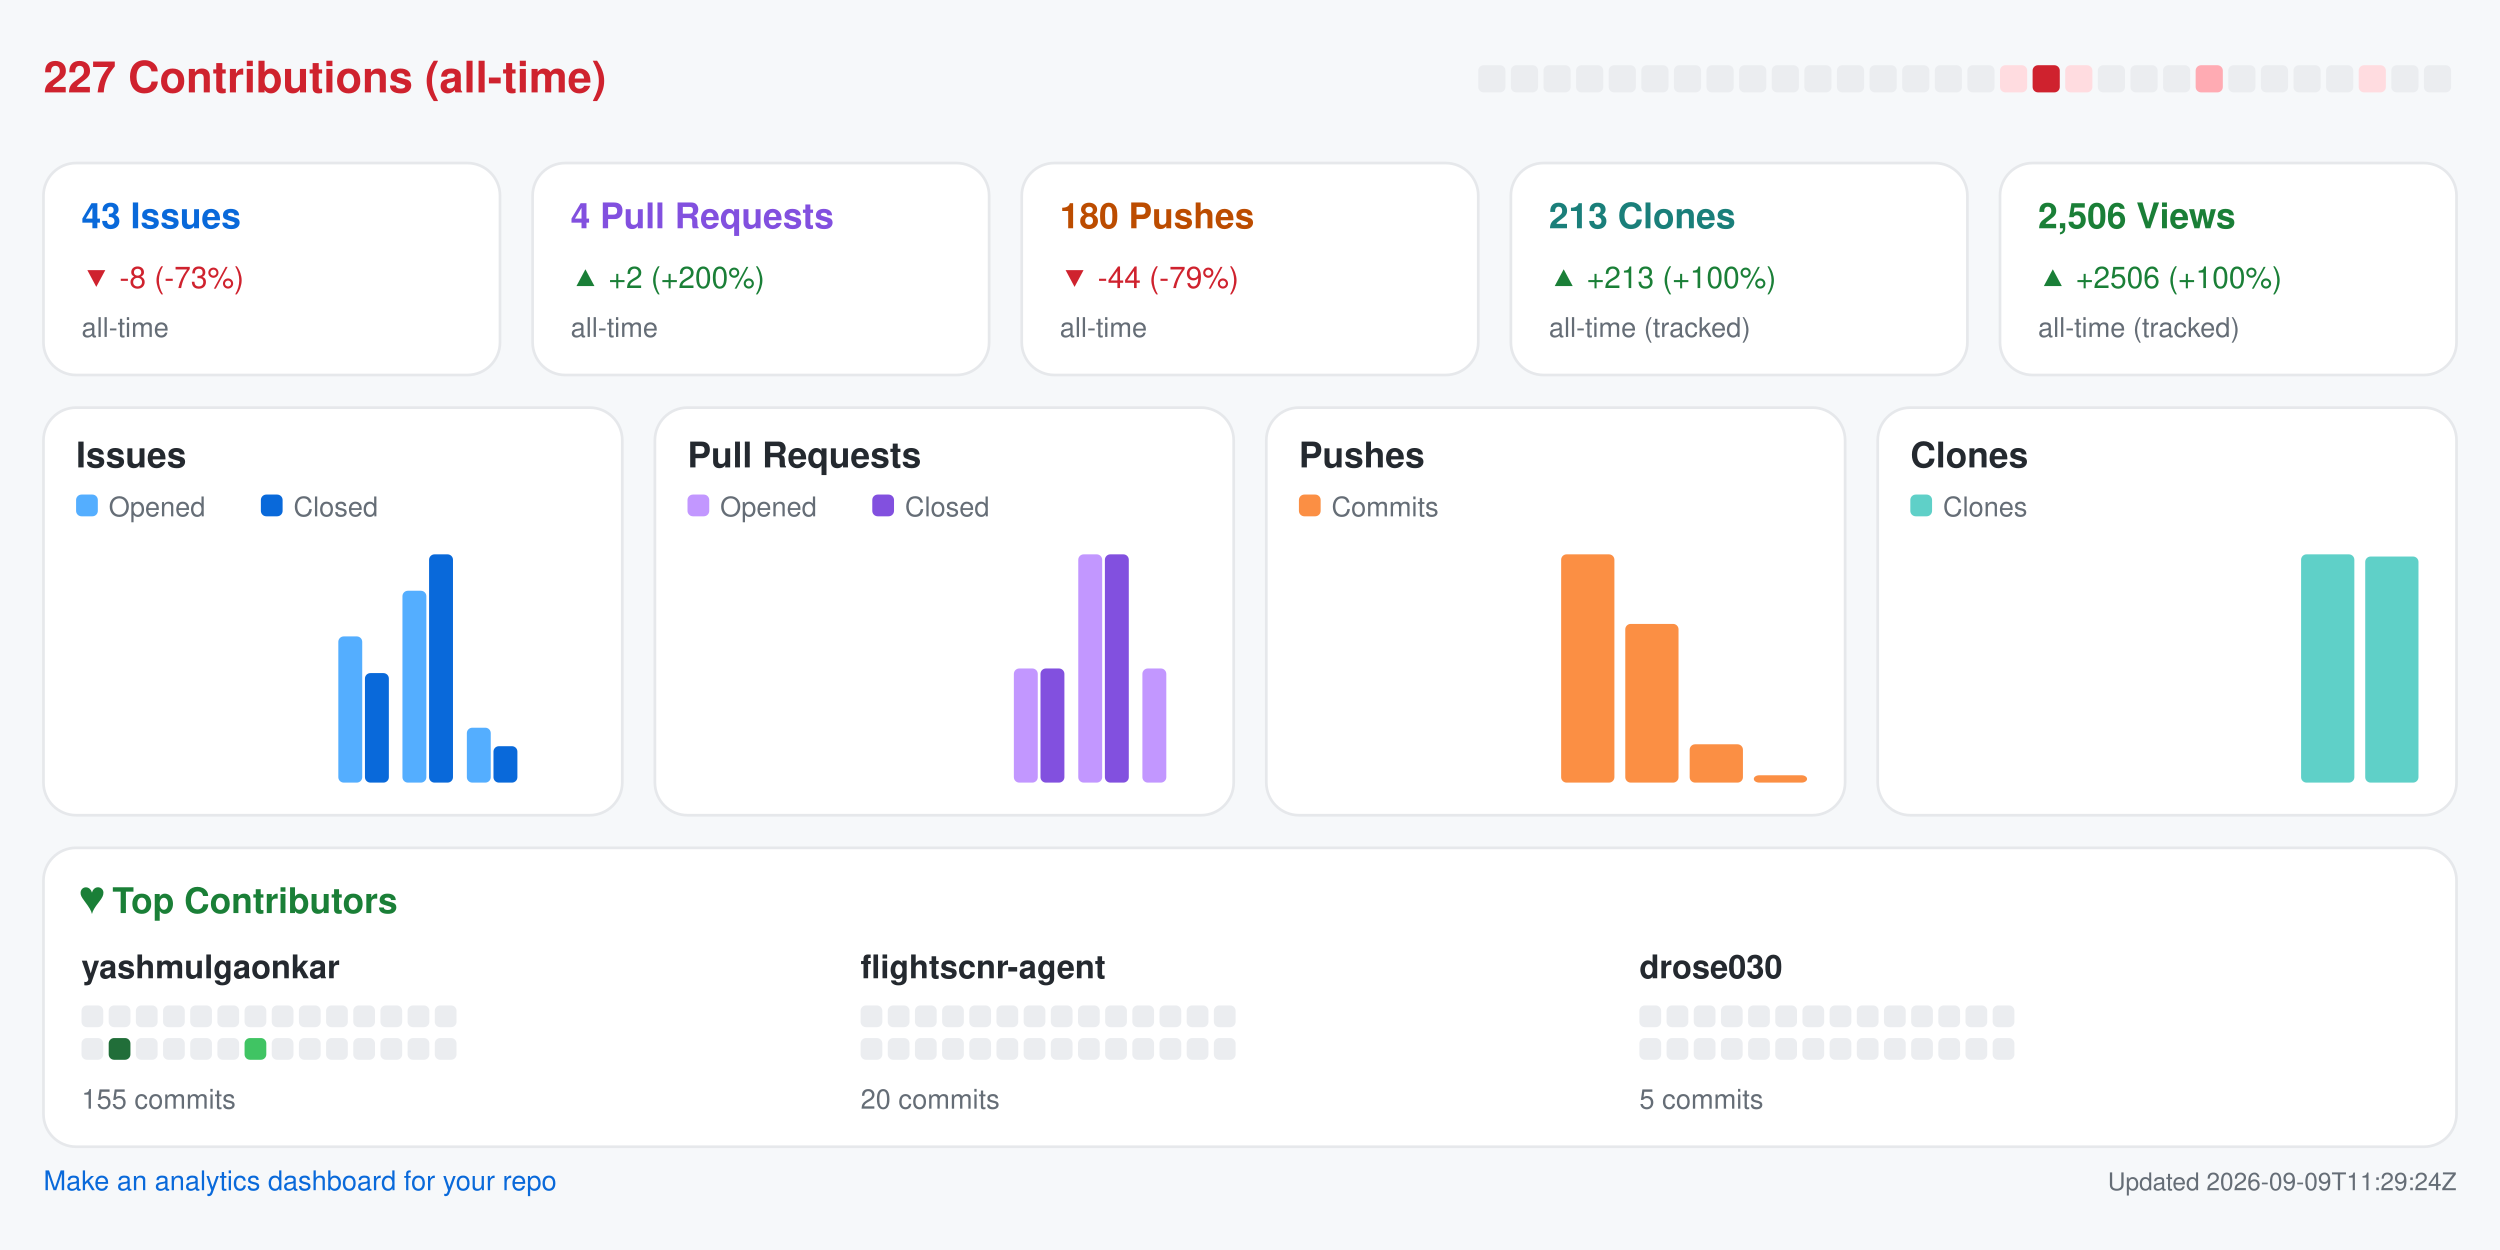
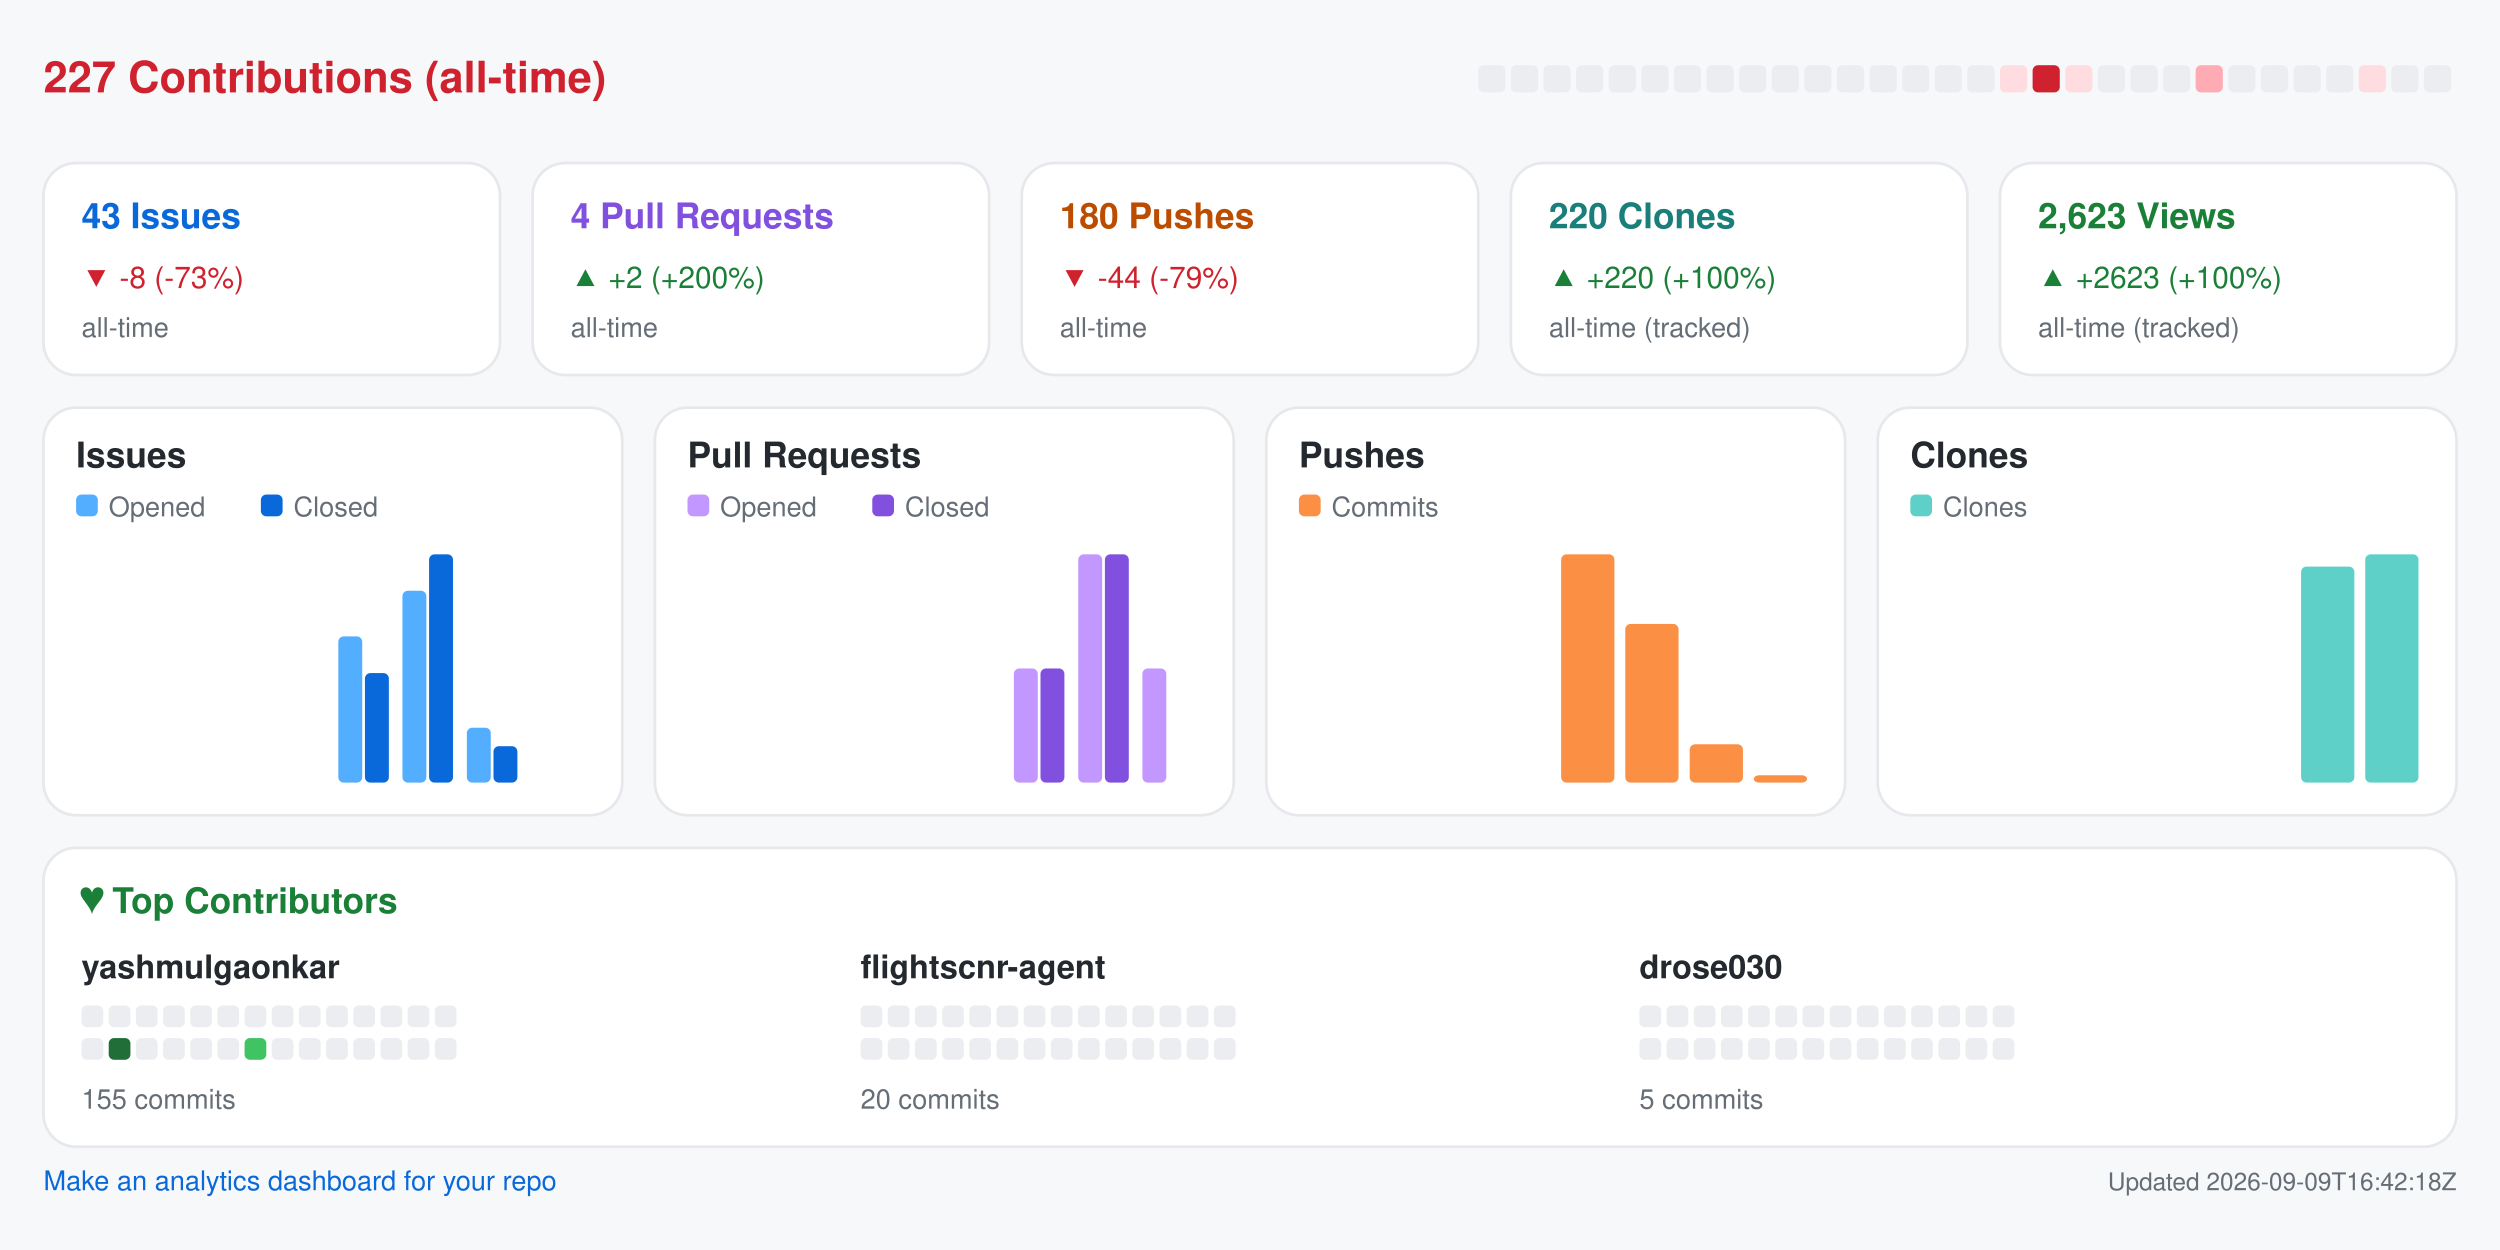
<svg xmlns="http://www.w3.org/2000/svg" width="920" height="460" viewBox="0 0 920 460" role="img" aria-label="Repository analytics for yashmulgaonkar/FlightScnr">
  <rect x="0.0" y="0.0" width="920.0" height="460.0" rx="0" fill="#f6f8fa" />
  <text x="16.0" y="34.0" fill="#cf222e" font-size="16" font-family="-apple-system,BlinkMacSystemFont,Segoe UI,Helvetica,Arial,sans-serif" font-weight="600" text-anchor="start">227 Contributions (all-time)</text>
  <rect x="544.0" y="24.0" width="10.0" height="10.0" rx="2" fill="#ebedf0" />
  <rect x="556.0" y="24.0" width="10.0" height="10.0" rx="2" fill="#ebedf0" />
  <rect x="568.0" y="24.0" width="10.0" height="10.0" rx="2" fill="#ebedf0" />
  <rect x="580.0" y="24.0" width="10.0" height="10.0" rx="2" fill="#ebedf0" />
  <rect x="592.0" y="24.0" width="10.0" height="10.0" rx="2" fill="#ebedf0" />
  <rect x="604.0" y="24.0" width="10.0" height="10.0" rx="2" fill="#ebedf0" />
  <rect x="616.0" y="24.0" width="10.0" height="10.0" rx="2" fill="#ebedf0" />
  <rect x="628.0" y="24.0" width="10.0" height="10.0" rx="2" fill="#ebedf0" />
  <rect x="640.0" y="24.0" width="10.0" height="10.0" rx="2" fill="#ebedf0" />
  <rect x="652.0" y="24.0" width="10.0" height="10.0" rx="2" fill="#ebedf0" />
  <rect x="664.0" y="24.0" width="10.0" height="10.0" rx="2" fill="#ebedf0" />
  <rect x="676.0" y="24.0" width="10.0" height="10.0" rx="2" fill="#ebedf0" />
  <rect x="688.0" y="24.0" width="10.0" height="10.0" rx="2" fill="#ebedf0" />
  <rect x="700.0" y="24.0" width="10.0" height="10.0" rx="2" fill="#ebedf0" />
  <rect x="712.0" y="24.0" width="10.0" height="10.0" rx="2" fill="#ebedf0" />
  <rect x="724.0" y="24.0" width="10.0" height="10.0" rx="2" fill="#ebedf0" />
  <rect x="736.0" y="24.0" width="10.0" height="10.0" rx="2" fill="#ffdce0" />
  <rect x="748.0" y="24.0" width="10.0" height="10.0" rx="2" fill="#cf222e" />
  <rect x="760.0" y="24.0" width="10.0" height="10.0" rx="2" fill="#ffdce0" />
  <rect x="772.0" y="24.0" width="10.0" height="10.0" rx="2" fill="#ebedf0" />
  <rect x="784.0" y="24.0" width="10.0" height="10.0" rx="2" fill="#ebedf0" />
  <rect x="796.0" y="24.0" width="10.0" height="10.0" rx="2" fill="#ebedf0" />
  <rect x="808.0" y="24.0" width="10.0" height="10.0" rx="2" fill="#ffabb3" />
  <rect x="820.0" y="24.0" width="10.0" height="10.0" rx="2" fill="#ebedf0" />
  <rect x="832.0" y="24.0" width="10.0" height="10.0" rx="2" fill="#ebedf0" />
  <rect x="844.0" y="24.0" width="10.0" height="10.0" rx="2" fill="#ebedf0" />
  <rect x="856.0" y="24.0" width="10.0" height="10.0" rx="2" fill="#ebedf0" />
  <rect x="868.0" y="24.0" width="10.0" height="10.0" rx="2" fill="#ffdce0" />
  <rect x="880.0" y="24.0" width="10.0" height="10.0" rx="2" fill="#ebedf0" />
  <rect x="892.0" y="24.0" width="10.0" height="10.0" rx="2" fill="#ebedf0" />
  <rect x="16.0" y="60.0" width="168.0" height="78.0" rx="12" fill="#ffffff" stroke="#e6e8eb" />
  <text x="30.0" y="84.0" fill="#0969da" font-size="13" font-family="-apple-system,BlinkMacSystemFont,Segoe UI,Helvetica,Arial,sans-serif" font-weight="600" text-anchor="start">43 Issues</text>
  <text x="30.0" y="106.0" fill="#cf222e" font-size="11" font-family="-apple-system,BlinkMacSystemFont,Segoe UI,Helvetica,Arial,sans-serif" font-weight="400" text-anchor="start">▼ -8 (-73%)</text>
  <text x="30.0" y="124.0" fill="#656d76" font-size="10" font-family="-apple-system,BlinkMacSystemFont,Segoe UI,Helvetica,Arial,sans-serif" font-weight="400" text-anchor="start">all-time</text>
  <rect x="196.0" y="60.0" width="168.0" height="78.0" rx="12" fill="#ffffff" stroke="#e6e8eb" />
  <text x="210.0" y="84.0" fill="#8250df" font-size="13" font-family="-apple-system,BlinkMacSystemFont,Segoe UI,Helvetica,Arial,sans-serif" font-weight="600" text-anchor="start">4 Pull Requests</text>
  <text x="210.0" y="106.0" fill="#1a7f37" font-size="11" font-family="-apple-system,BlinkMacSystemFont,Segoe UI,Helvetica,Arial,sans-serif" font-weight="400" text-anchor="start">▲ +2 (+200%)</text>
  <text x="210.0" y="124.0" fill="#656d76" font-size="10" font-family="-apple-system,BlinkMacSystemFont,Segoe UI,Helvetica,Arial,sans-serif" font-weight="400" text-anchor="start">all-time</text>
  <rect x="376.0" y="60.0" width="168.0" height="78.0" rx="12" fill="#ffffff" stroke="#e6e8eb" />
  <text x="390.0" y="84.0" fill="#bc4c00" font-size="13" font-family="-apple-system,BlinkMacSystemFont,Segoe UI,Helvetica,Arial,sans-serif" font-weight="600" text-anchor="start">180 Pushes</text>
  <text x="390.0" y="106.0" fill="#cf222e" font-size="11" font-family="-apple-system,BlinkMacSystemFont,Segoe UI,Helvetica,Arial,sans-serif" font-weight="400" text-anchor="start">▼ -44 (-79%)</text>
  <text x="390.0" y="124.0" fill="#656d76" font-size="10" font-family="-apple-system,BlinkMacSystemFont,Segoe UI,Helvetica,Arial,sans-serif" font-weight="400" text-anchor="start">all-time</text>
  <rect x="556.0" y="60.0" width="168.0" height="78.0" rx="12" fill="#ffffff" stroke="#e6e8eb" />
-   <text x="570.0" y="84.0" fill="#1a7f7a" font-size="13" font-family="-apple-system,BlinkMacSystemFont,Segoe UI,Helvetica,Arial,sans-serif" font-weight="600" text-anchor="start">213 Clones</text>
-   <text x="570.0" y="106.0" fill="#1a7f37" font-size="11" font-family="-apple-system,BlinkMacSystemFont,Segoe UI,Helvetica,Arial,sans-serif" font-weight="400" text-anchor="start">▲ +213 (+100%)</text>
+   <text x="570.0" y="84.0" fill="#1a7f7a" font-size="13" font-family="-apple-system,BlinkMacSystemFont,Segoe UI,Helvetica,Arial,sans-serif" font-weight="600" text-anchor="start">220 Clones</text>
+   <text x="570.0" y="106.0" fill="#1a7f37" font-size="11" font-family="-apple-system,BlinkMacSystemFont,Segoe UI,Helvetica,Arial,sans-serif" font-weight="400" text-anchor="start">▲ +220 (+100%)</text>
  <text x="570.0" y="124.0" fill="#656d76" font-size="10" font-family="-apple-system,BlinkMacSystemFont,Segoe UI,Helvetica,Arial,sans-serif" font-weight="400" text-anchor="start">all-time (tracked)</text>
  <rect x="736.0" y="60.0" width="168.0" height="78.0" rx="12" fill="#ffffff" stroke="#e6e8eb" />
-   <text x="750.0" y="84.0" fill="#1a7f37" font-size="13" font-family="-apple-system,BlinkMacSystemFont,Segoe UI,Helvetica,Arial,sans-serif" font-weight="600" text-anchor="start">2,506 Views</text>
-   <text x="750.0" y="106.0" fill="#1a7f37" font-size="11" font-family="-apple-system,BlinkMacSystemFont,Segoe UI,Helvetica,Arial,sans-serif" font-weight="400" text-anchor="start">▲ +2506 (+100%)</text>
+   <text x="750.0" y="84.0" fill="#1a7f37" font-size="13" font-family="-apple-system,BlinkMacSystemFont,Segoe UI,Helvetica,Arial,sans-serif" font-weight="600" text-anchor="start">2,623 Views</text>
+   <text x="750.0" y="106.0" fill="#1a7f37" font-size="11" font-family="-apple-system,BlinkMacSystemFont,Segoe UI,Helvetica,Arial,sans-serif" font-weight="400" text-anchor="start">▲ +2623 (+100%)</text>
  <text x="750.0" y="124.0" fill="#656d76" font-size="10" font-family="-apple-system,BlinkMacSystemFont,Segoe UI,Helvetica,Arial,sans-serif" font-weight="400" text-anchor="start">all-time (tracked)</text>
  <rect x="16.0" y="150.0" width="213.0" height="150.0" rx="12" fill="#ffffff" stroke="#e6e8eb" />
  <text x="28.0" y="172.0" fill="#24292f" font-size="13" font-family="-apple-system,BlinkMacSystemFont,Segoe UI,Helvetica,Arial,sans-serif" font-weight="600" text-anchor="start">Issues</text>
  <rect x="28.0" y="182.0" width="8.0" height="8.0" rx="2" fill="#54aeff" />
  <text x="40.0" y="190.0" fill="#656d76" font-size="10" font-family="-apple-system,BlinkMacSystemFont,Segoe UI,Helvetica,Arial,sans-serif" font-weight="400" text-anchor="start">Opened</text>
  <rect x="96.0" y="182.0" width="8.0" height="8.0" rx="2" fill="#0969da" />
  <text x="108.0" y="190.0" fill="#656d76" font-size="10" font-family="-apple-system,BlinkMacSystemFont,Segoe UI,Helvetica,Arial,sans-serif" font-weight="400" text-anchor="start">Closed</text>
  <rect x="30.0" y="288.0" width="8.8" height="0.0" rx="2" fill="#54aeff" />
  <rect x="39.8" y="288.0" width="8.8" height="0.0" rx="2" fill="#0969da" />
  <rect x="53.6" y="288.0" width="8.8" height="0.0" rx="2" fill="#54aeff" />
  <rect x="63.4" y="288.0" width="8.8" height="0.0" rx="2" fill="#0969da" />
  <rect x="77.2" y="288.0" width="8.8" height="0.0" rx="2" fill="#54aeff" />
  <rect x="87.1" y="288.0" width="8.8" height="0.0" rx="2" fill="#0969da" />
  <rect x="100.9" y="288.0" width="8.8" height="0.0" rx="2" fill="#54aeff" />
  <rect x="110.7" y="288.0" width="8.8" height="0.0" rx="2" fill="#0969da" />
  <rect x="124.5" y="234.2" width="8.8" height="53.8" rx="2" fill="#54aeff" />
  <rect x="134.3" y="247.7" width="8.8" height="40.3" rx="2" fill="#0969da" />
  <rect x="148.1" y="217.4" width="8.8" height="70.6" rx="2" fill="#54aeff" />
  <rect x="157.9" y="204.0" width="8.8" height="84.0" rx="2" fill="#0969da" />
  <rect x="171.8" y="267.8" width="8.8" height="20.2" rx="2" fill="#54aeff" />
  <rect x="181.6" y="274.6" width="8.8" height="13.4" rx="2" fill="#0969da" />
  <rect x="195.4" y="288.0" width="8.8" height="0.0" rx="2" fill="#54aeff" />
  <rect x="205.2" y="288.0" width="8.8" height="0.0" rx="2" fill="#0969da" />
  <rect x="241.0" y="150.0" width="213.0" height="150.0" rx="12" fill="#ffffff" stroke="#e6e8eb" />
  <text x="253.0" y="172.0" fill="#24292f" font-size="13" font-family="-apple-system,BlinkMacSystemFont,Segoe UI,Helvetica,Arial,sans-serif" font-weight="600" text-anchor="start">Pull Requests</text>
  <rect x="253.0" y="182.0" width="8.0" height="8.0" rx="2" fill="#c297ff" />
  <text x="265.0" y="190.0" fill="#656d76" font-size="10" font-family="-apple-system,BlinkMacSystemFont,Segoe UI,Helvetica,Arial,sans-serif" font-weight="400" text-anchor="start">Opened</text>
  <rect x="321.0" y="182.0" width="8.0" height="8.0" rx="2" fill="#8250df" />
  <text x="333.0" y="190.0" fill="#656d76" font-size="10" font-family="-apple-system,BlinkMacSystemFont,Segoe UI,Helvetica,Arial,sans-serif" font-weight="400" text-anchor="start">Closed</text>
  <rect x="255.0" y="288.0" width="8.8" height="0.0" rx="2" fill="#c297ff" />
  <rect x="264.8" y="288.0" width="8.8" height="0.0" rx="2" fill="#8250df" />
  <rect x="278.6" y="288.0" width="8.8" height="0.0" rx="2" fill="#c297ff" />
  <rect x="288.4" y="288.0" width="8.8" height="0.0" rx="2" fill="#8250df" />
  <rect x="302.2" y="288.0" width="8.8" height="0.0" rx="2" fill="#c297ff" />
  <rect x="312.1" y="288.0" width="8.8" height="0.0" rx="2" fill="#8250df" />
  <rect x="325.9" y="288.0" width="8.8" height="0.0" rx="2" fill="#c297ff" />
  <rect x="335.7" y="288.0" width="8.8" height="0.0" rx="2" fill="#8250df" />
  <rect x="349.5" y="288.0" width="8.8" height="0.0" rx="2" fill="#c297ff" />
  <rect x="359.3" y="288.0" width="8.8" height="0.0" rx="2" fill="#8250df" />
  <rect x="373.1" y="246.0" width="8.8" height="42.0" rx="2" fill="#c297ff" />
  <rect x="382.9" y="246.0" width="8.8" height="42.0" rx="2" fill="#8250df" />
  <rect x="396.8" y="204.0" width="8.8" height="84.0" rx="2" fill="#c297ff" />
  <rect x="406.6" y="204.0" width="8.8" height="84.0" rx="2" fill="#8250df" />
  <rect x="420.4" y="246.0" width="8.8" height="42.0" rx="2" fill="#c297ff" />
  <rect x="430.2" y="288.0" width="8.8" height="0.0" rx="2" fill="#8250df" />
  <rect x="466.0" y="150.0" width="213.0" height="150.0" rx="12" fill="#ffffff" stroke="#e6e8eb" />
  <text x="478.0" y="172.0" fill="#24292f" font-size="13" font-family="-apple-system,BlinkMacSystemFont,Segoe UI,Helvetica,Arial,sans-serif" font-weight="600" text-anchor="start">Pushes</text>
  <rect x="478.0" y="182.0" width="8.0" height="8.0" rx="2" fill="#fb8f44" />
  <text x="490.0" y="190.0" fill="#656d76" font-size="10" font-family="-apple-system,BlinkMacSystemFont,Segoe UI,Helvetica,Arial,sans-serif" font-weight="400" text-anchor="start">Commits</text>
  <rect x="480.0" y="288.0" width="19.6" height="0.0" rx="2" fill="#fb8f44" />
  <rect x="503.6" y="288.0" width="19.6" height="0.0" rx="2" fill="#fb8f44" />
  <rect x="527.2" y="288.0" width="19.6" height="0.0" rx="2" fill="#fb8f44" />
  <rect x="550.9" y="288.0" width="19.6" height="0.0" rx="2" fill="#fb8f44" />
  <rect x="574.5" y="204.0" width="19.6" height="84.0" rx="2" fill="#fb8f44" />
  <rect x="598.1" y="229.6" width="19.6" height="58.4" rx="2" fill="#fb8f44" />
  <rect x="621.8" y="273.9" width="19.6" height="14.1" rx="2" fill="#fb8f44" />
  <rect x="645.4" y="285.3" width="19.6" height="2.7" rx="2" fill="#fb8f44" />
  <rect x="691.0" y="150.0" width="213.0" height="150.0" rx="12" fill="#ffffff" stroke="#e6e8eb" />
  <text x="703.0" y="172.0" fill="#24292f" font-size="13" font-family="-apple-system,BlinkMacSystemFont,Segoe UI,Helvetica,Arial,sans-serif" font-weight="600" text-anchor="start">Clones</text>
  <rect x="703.0" y="182.0" width="8.0" height="8.0" rx="2" fill="#5fd0c8" />
  <text x="715.0" y="190.0" fill="#656d76" font-size="10" font-family="-apple-system,BlinkMacSystemFont,Segoe UI,Helvetica,Arial,sans-serif" font-weight="400" text-anchor="start">Clones</text>
  <rect x="705.0" y="288.0" width="19.6" height="0.0" rx="2" fill="#5fd0c8" />
  <rect x="728.6" y="288.0" width="19.6" height="0.0" rx="2" fill="#5fd0c8" />
  <rect x="752.2" y="288.0" width="19.6" height="0.0" rx="2" fill="#5fd0c8" />
  <rect x="775.9" y="288.0" width="19.6" height="0.0" rx="2" fill="#5fd0c8" />
  <rect x="799.5" y="288.0" width="19.6" height="0.0" rx="2" fill="#5fd0c8" />
  <rect x="823.1" y="288.0" width="19.6" height="0.0" rx="2" fill="#5fd0c8" />
-   <rect x="846.8" y="204.0" width="19.6" height="84.0" rx="2" fill="#5fd0c8" />
-   <rect x="870.4" y="204.8" width="19.6" height="83.2" rx="2" fill="#5fd0c8" />
+   <rect x="846.8" y="208.5" width="19.6" height="79.5" rx="2" fill="#5fd0c8" />
+   <rect x="870.4" y="204.0" width="19.6" height="84.0" rx="2" fill="#5fd0c8" />
  <rect x="16.0" y="312.0" width="888.0" height="110.0" rx="12" fill="#ffffff" stroke="#e6e8eb" />
  <text x="30.0" y="336.0" fill="#1a7f37" font-size="13" font-family="-apple-system,BlinkMacSystemFont,Segoe UI,Helvetica,Arial,sans-serif" font-weight="600" text-anchor="start">♥  Top Contributors</text>
  <text x="30.0" y="360.0" fill="#24292f" font-size="12" font-family="-apple-system,BlinkMacSystemFont,Segoe UI,Helvetica,Arial,sans-serif" font-weight="600" text-anchor="start">yashmulgaonkar</text>
  <rect x="30.0" y="370.0" width="8.0" height="8.0" rx="2" fill="#ebedf0" />
  <rect x="40.0" y="370.0" width="8.0" height="8.0" rx="2" fill="#ebedf0" />
  <rect x="50.0" y="370.0" width="8.0" height="8.0" rx="2" fill="#ebedf0" />
  <rect x="60.0" y="370.0" width="8.0" height="8.0" rx="2" fill="#ebedf0" />
  <rect x="70.0" y="370.0" width="8.0" height="8.0" rx="2" fill="#ebedf0" />
  <rect x="80.0" y="370.0" width="8.0" height="8.0" rx="2" fill="#ebedf0" />
  <rect x="90.0" y="370.0" width="8.0" height="8.0" rx="2" fill="#ebedf0" />
  <rect x="100.0" y="370.0" width="8.0" height="8.0" rx="2" fill="#ebedf0" />
  <rect x="110.0" y="370.0" width="8.0" height="8.0" rx="2" fill="#ebedf0" />
  <rect x="120.0" y="370.0" width="8.0" height="8.0" rx="2" fill="#ebedf0" />
  <rect x="130.0" y="370.0" width="8.0" height="8.0" rx="2" fill="#ebedf0" />
  <rect x="140.0" y="370.0" width="8.0" height="8.0" rx="2" fill="#ebedf0" />
  <rect x="150.0" y="370.0" width="8.0" height="8.0" rx="2" fill="#ebedf0" />
  <rect x="160.0" y="370.0" width="8.0" height="8.0" rx="2" fill="#ebedf0" />
  <rect x="30.0" y="382.0" width="8.0" height="8.0" rx="2" fill="#ebedf0" />
  <rect x="40.0" y="382.0" width="8.0" height="8.0" rx="2" fill="#216e39" />
  <rect x="50.0" y="382.0" width="8.0" height="8.0" rx="2" fill="#ebedf0" />
  <rect x="60.0" y="382.0" width="8.0" height="8.0" rx="2" fill="#ebedf0" />
  <rect x="70.0" y="382.0" width="8.0" height="8.0" rx="2" fill="#ebedf0" />
  <rect x="80.0" y="382.0" width="8.0" height="8.0" rx="2" fill="#ebedf0" />
  <rect x="90.0" y="382.0" width="8.0" height="8.0" rx="2" fill="#40c463" />
  <rect x="100.0" y="382.0" width="8.0" height="8.0" rx="2" fill="#ebedf0" />
  <rect x="110.0" y="382.0" width="8.0" height="8.0" rx="2" fill="#ebedf0" />
  <rect x="120.0" y="382.0" width="8.0" height="8.0" rx="2" fill="#ebedf0" />
  <rect x="130.0" y="382.0" width="8.0" height="8.0" rx="2" fill="#ebedf0" />
  <rect x="140.0" y="382.0" width="8.0" height="8.0" rx="2" fill="#ebedf0" />
  <rect x="150.0" y="382.0" width="8.0" height="8.0" rx="2" fill="#ebedf0" />
  <rect x="160.0" y="382.0" width="8.0" height="8.0" rx="2" fill="#ebedf0" />
  <text x="30.0" y="408.0" fill="#656d76" font-size="10" font-family="-apple-system,BlinkMacSystemFont,Segoe UI,Helvetica,Arial,sans-serif" font-weight="400" text-anchor="start">155 commits</text>
  <text x="316.7" y="360.0" fill="#24292f" font-size="12" font-family="-apple-system,BlinkMacSystemFont,Segoe UI,Helvetica,Arial,sans-serif" font-weight="600" text-anchor="start">flightscnr-agent</text>
  <rect x="316.7" y="370.0" width="8.0" height="8.0" rx="2" fill="#ebedf0" />
  <rect x="326.7" y="370.0" width="8.0" height="8.0" rx="2" fill="#ebedf0" />
  <rect x="336.7" y="370.0" width="8.0" height="8.0" rx="2" fill="#ebedf0" />
  <rect x="346.7" y="370.0" width="8.0" height="8.0" rx="2" fill="#ebedf0" />
  <rect x="356.7" y="370.0" width="8.0" height="8.0" rx="2" fill="#ebedf0" />
  <rect x="366.7" y="370.0" width="8.0" height="8.0" rx="2" fill="#ebedf0" />
  <rect x="376.7" y="370.0" width="8.0" height="8.0" rx="2" fill="#ebedf0" />
  <rect x="386.7" y="370.0" width="8.0" height="8.0" rx="2" fill="#ebedf0" />
  <rect x="396.7" y="370.0" width="8.0" height="8.0" rx="2" fill="#ebedf0" />
  <rect x="406.7" y="370.0" width="8.0" height="8.0" rx="2" fill="#ebedf0" />
  <rect x="416.7" y="370.0" width="8.0" height="8.0" rx="2" fill="#ebedf0" />
  <rect x="426.7" y="370.0" width="8.0" height="8.0" rx="2" fill="#ebedf0" />
  <rect x="436.7" y="370.0" width="8.0" height="8.0" rx="2" fill="#ebedf0" />
  <rect x="446.7" y="370.0" width="8.0" height="8.0" rx="2" fill="#ebedf0" />
  <rect x="316.7" y="382.0" width="8.0" height="8.0" rx="2" fill="#ebedf0" />
  <rect x="326.7" y="382.0" width="8.0" height="8.0" rx="2" fill="#ebedf0" />
  <rect x="336.7" y="382.0" width="8.0" height="8.0" rx="2" fill="#ebedf0" />
  <rect x="346.7" y="382.0" width="8.0" height="8.0" rx="2" fill="#ebedf0" />
  <rect x="356.7" y="382.0" width="8.0" height="8.0" rx="2" fill="#ebedf0" />
  <rect x="366.7" y="382.0" width="8.0" height="8.0" rx="2" fill="#ebedf0" />
  <rect x="376.7" y="382.0" width="8.0" height="8.0" rx="2" fill="#ebedf0" />
  <rect x="386.7" y="382.0" width="8.0" height="8.0" rx="2" fill="#ebedf0" />
  <rect x="396.7" y="382.0" width="8.0" height="8.0" rx="2" fill="#ebedf0" />
  <rect x="406.7" y="382.0" width="8.0" height="8.0" rx="2" fill="#ebedf0" />
  <rect x="416.7" y="382.0" width="8.0" height="8.0" rx="2" fill="#ebedf0" />
  <rect x="426.7" y="382.0" width="8.0" height="8.0" rx="2" fill="#ebedf0" />
  <rect x="436.7" y="382.0" width="8.0" height="8.0" rx="2" fill="#ebedf0" />
  <rect x="446.7" y="382.0" width="8.0" height="8.0" rx="2" fill="#ebedf0" />
  <text x="316.7" y="408.0" fill="#656d76" font-size="10" font-family="-apple-system,BlinkMacSystemFont,Segoe UI,Helvetica,Arial,sans-serif" font-weight="400" text-anchor="start">20 commits</text>
  <text x="603.3" y="360.0" fill="#24292f" font-size="12" font-family="-apple-system,BlinkMacSystemFont,Segoe UI,Helvetica,Arial,sans-serif" font-weight="600" text-anchor="start">drose030</text>
  <rect x="603.3" y="370.0" width="8.0" height="8.0" rx="2" fill="#ebedf0" />
  <rect x="613.3" y="370.0" width="8.0" height="8.0" rx="2" fill="#ebedf0" />
  <rect x="623.3" y="370.0" width="8.0" height="8.0" rx="2" fill="#ebedf0" />
  <rect x="633.3" y="370.0" width="8.0" height="8.0" rx="2" fill="#ebedf0" />
  <rect x="643.3" y="370.0" width="8.0" height="8.0" rx="2" fill="#ebedf0" />
  <rect x="653.3" y="370.0" width="8.0" height="8.0" rx="2" fill="#ebedf0" />
  <rect x="663.3" y="370.0" width="8.0" height="8.0" rx="2" fill="#ebedf0" />
  <rect x="673.3" y="370.0" width="8.0" height="8.0" rx="2" fill="#ebedf0" />
  <rect x="683.3" y="370.0" width="8.0" height="8.0" rx="2" fill="#ebedf0" />
  <rect x="693.3" y="370.0" width="8.0" height="8.0" rx="2" fill="#ebedf0" />
  <rect x="703.3" y="370.0" width="8.0" height="8.0" rx="2" fill="#ebedf0" />
  <rect x="713.3" y="370.0" width="8.0" height="8.0" rx="2" fill="#ebedf0" />
  <rect x="723.3" y="370.0" width="8.0" height="8.0" rx="2" fill="#ebedf0" />
  <rect x="733.3" y="370.0" width="8.0" height="8.0" rx="2" fill="#ebedf0" />
  <rect x="603.3" y="382.0" width="8.0" height="8.0" rx="2" fill="#ebedf0" />
  <rect x="613.3" y="382.0" width="8.0" height="8.0" rx="2" fill="#ebedf0" />
  <rect x="623.3" y="382.0" width="8.0" height="8.0" rx="2" fill="#ebedf0" />
  <rect x="633.3" y="382.0" width="8.0" height="8.0" rx="2" fill="#ebedf0" />
  <rect x="643.3" y="382.0" width="8.0" height="8.0" rx="2" fill="#ebedf0" />
  <rect x="653.3" y="382.0" width="8.0" height="8.0" rx="2" fill="#ebedf0" />
  <rect x="663.3" y="382.0" width="8.0" height="8.0" rx="2" fill="#ebedf0" />
  <rect x="673.3" y="382.0" width="8.0" height="8.0" rx="2" fill="#ebedf0" />
  <rect x="683.3" y="382.0" width="8.0" height="8.0" rx="2" fill="#ebedf0" />
  <rect x="693.3" y="382.0" width="8.0" height="8.0" rx="2" fill="#ebedf0" />
  <rect x="703.3" y="382.0" width="8.0" height="8.0" rx="2" fill="#ebedf0" />
  <rect x="713.3" y="382.0" width="8.0" height="8.0" rx="2" fill="#ebedf0" />
  <rect x="723.3" y="382.0" width="8.0" height="8.0" rx="2" fill="#ebedf0" />
  <rect x="733.3" y="382.0" width="8.0" height="8.0" rx="2" fill="#ebedf0" />
  <text x="603.3" y="408.0" fill="#656d76" font-size="10" font-family="-apple-system,BlinkMacSystemFont,Segoe UI,Helvetica,Arial,sans-serif" font-weight="400" text-anchor="start">5 commits</text>
  <a href="https://github.com/yashmulgaonkar/repo-analytics" target="_blank" rel="noopener noreferrer">
    <text x="16.0" y="438.0" fill="#0969da" font-size="10" font-family="-apple-system,BlinkMacSystemFont,Segoe UI,Helvetica,Arial,sans-serif" font-weight="400" text-anchor="start">Make an analytics dashboard for your repo</text>
  </a>
-   <text x="904.0" y="438.0" fill="#656d76" font-size="9" font-family="-apple-system,BlinkMacSystemFont,Segoe UI,Helvetica,Arial,sans-serif" font-weight="400" text-anchor="end">Updated 2026-09-09T11:29:24Z</text>
+   <text x="904.0" y="438.0" fill="#656d76" font-size="9" font-family="-apple-system,BlinkMacSystemFont,Segoe UI,Helvetica,Arial,sans-serif" font-weight="400" text-anchor="end">Updated 2026-09-09T16:42:18Z</text>
</svg>
